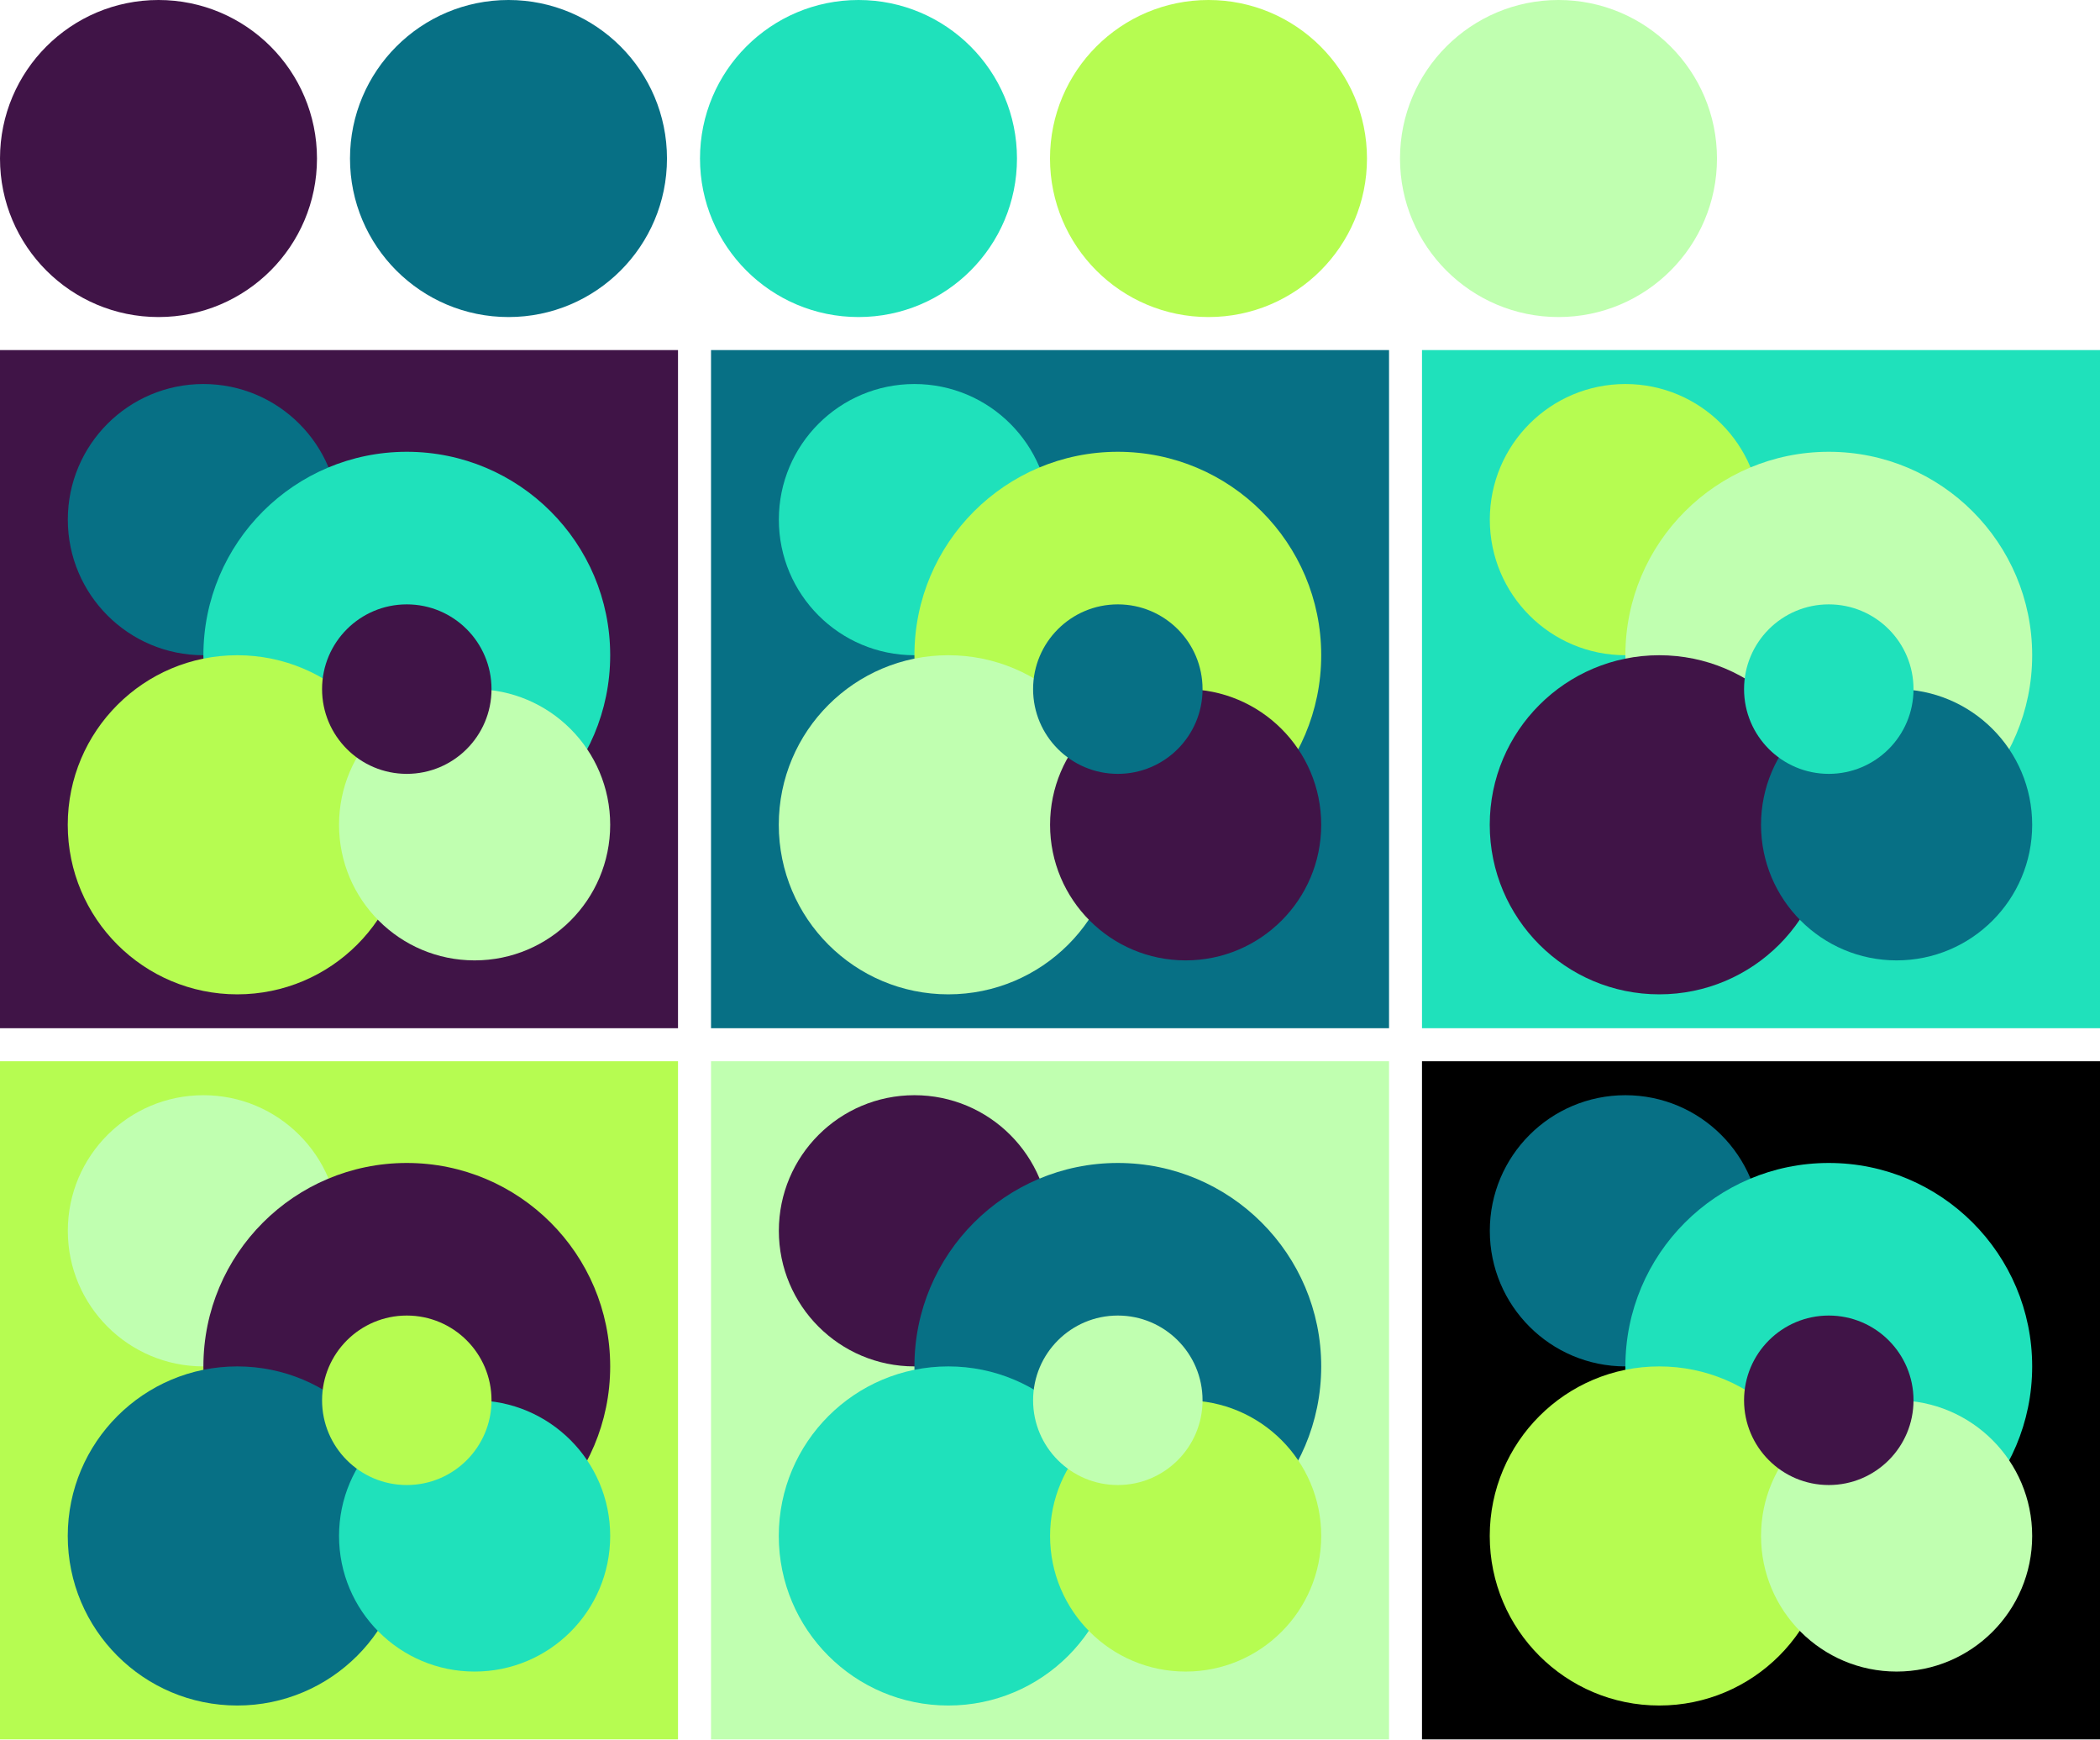
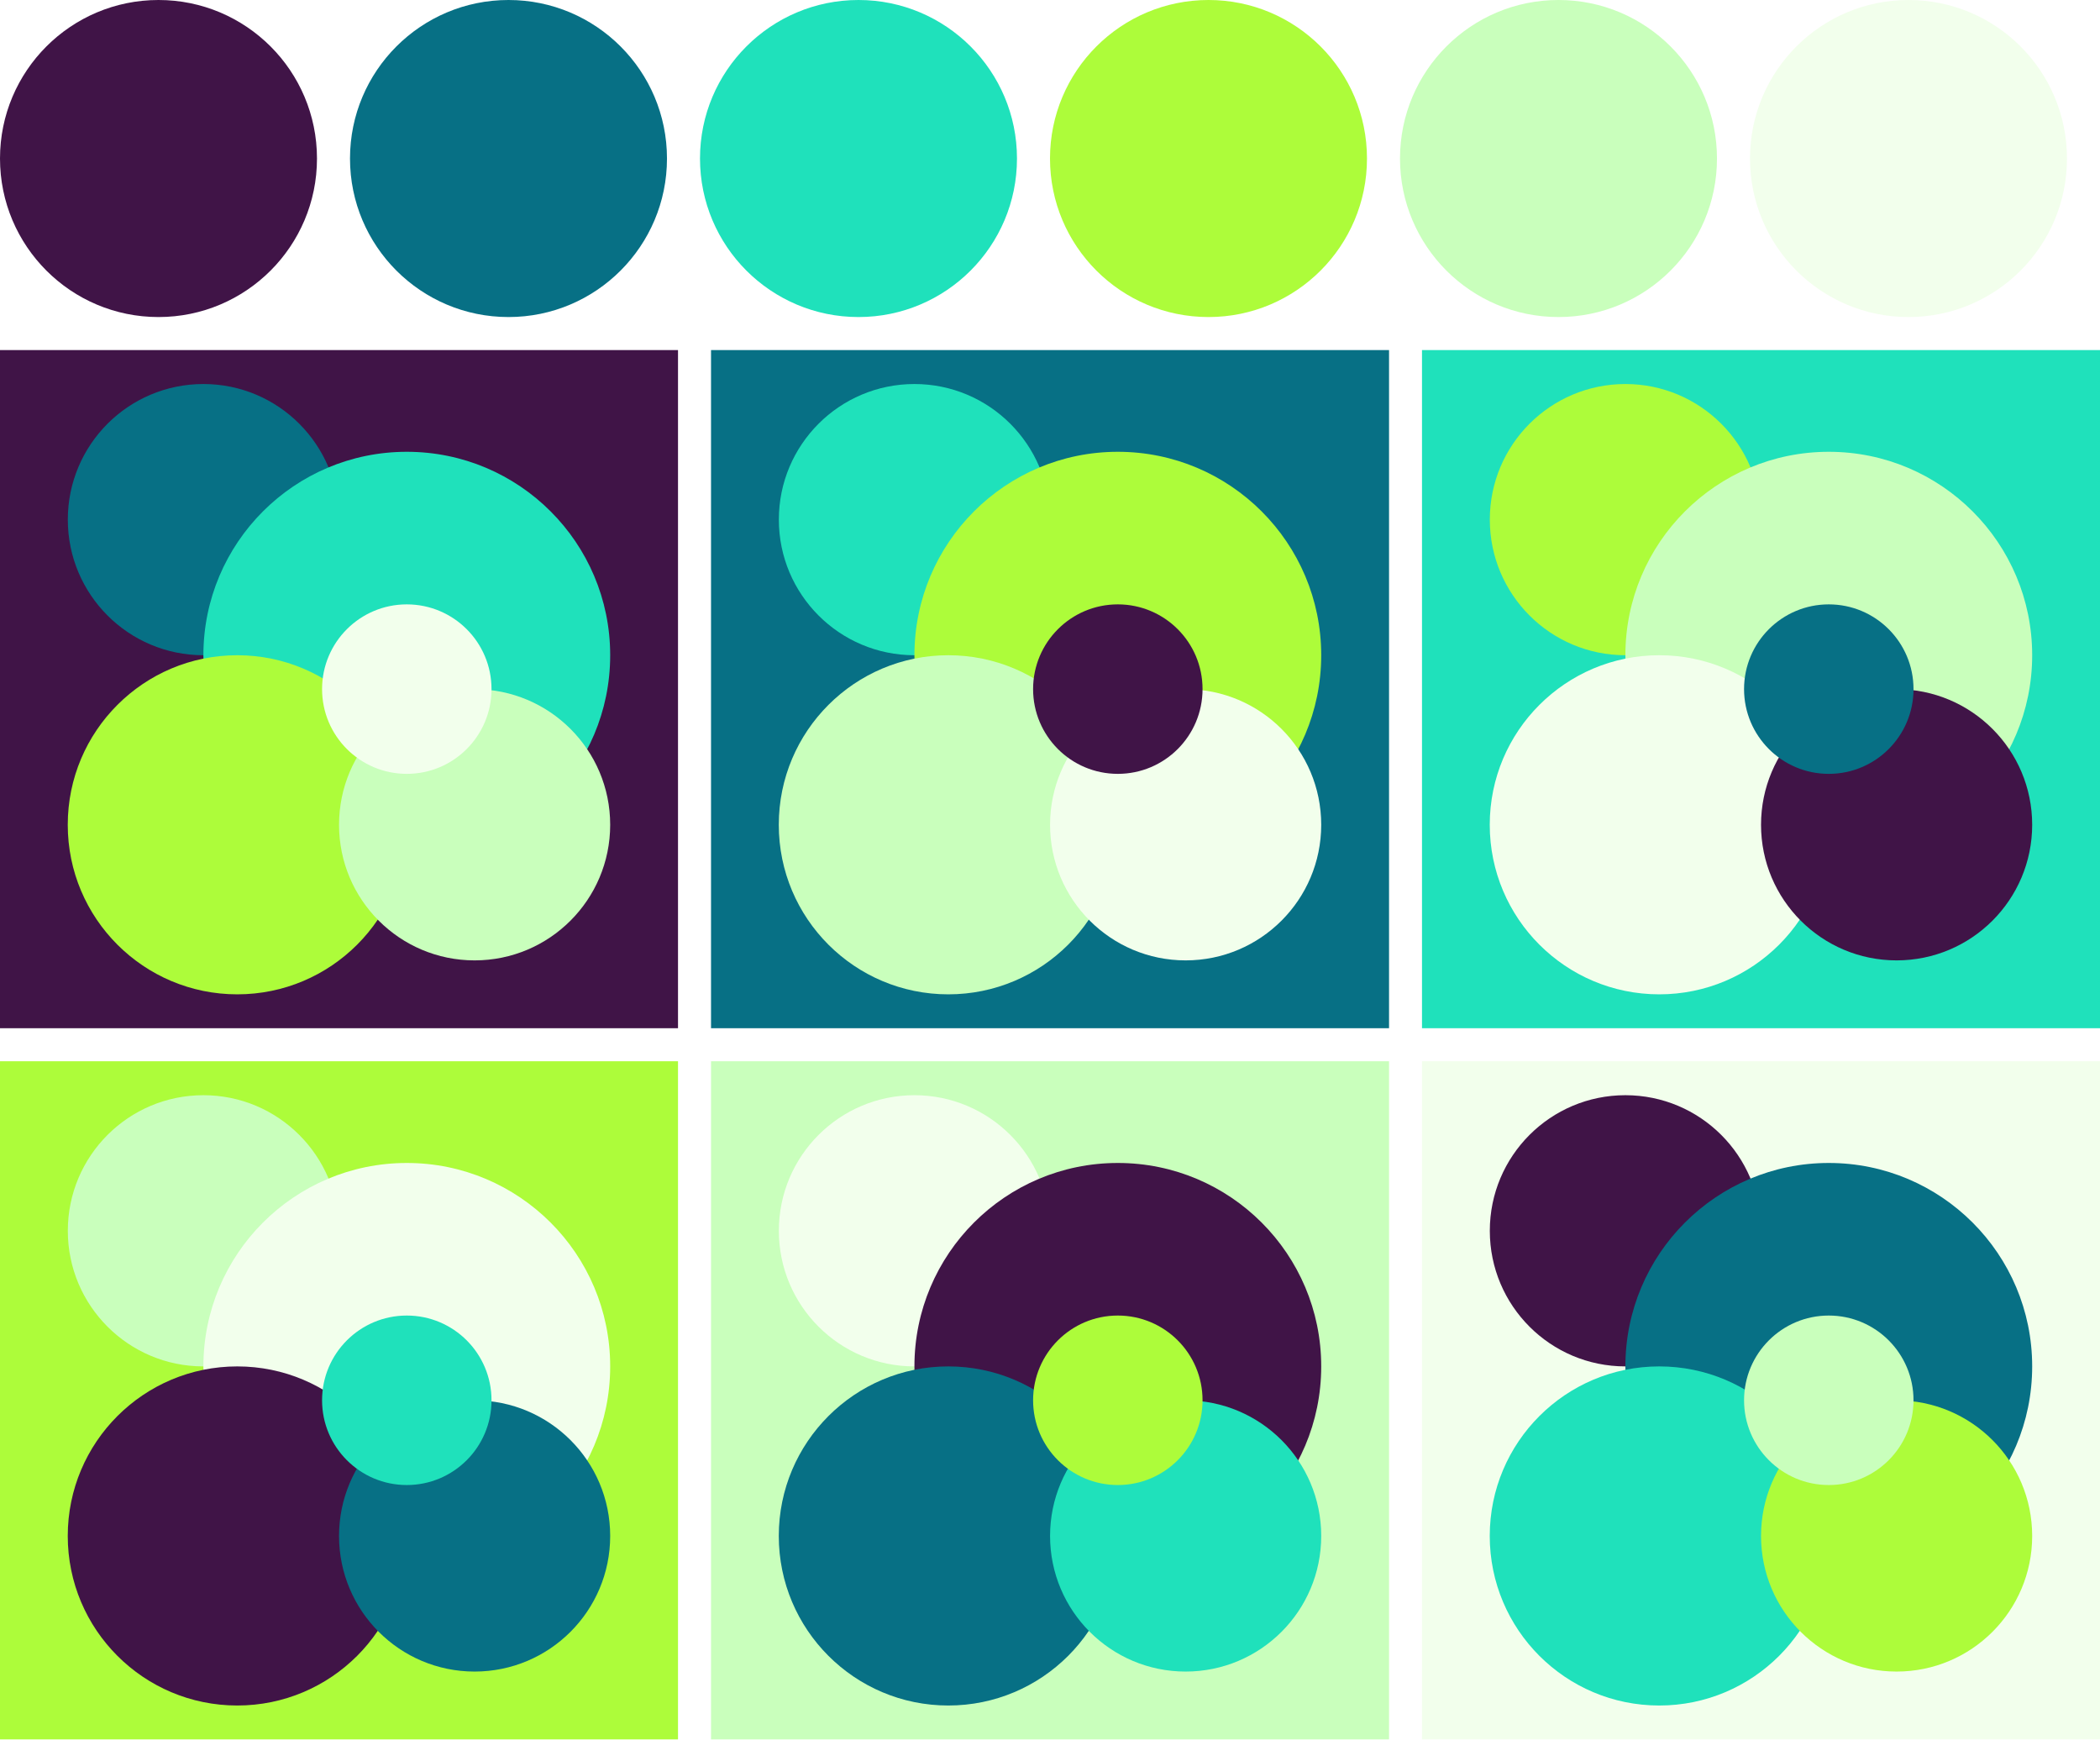
<svg xmlns="http://www.w3.org/2000/svg" version="1.1" width="318" height="263.33">
  <g transform="translate(24 24)">
    <circle fill="#401447" cx="0" cy="0" r="24" />
    <circle fill="#077085" cx="53" cy="0" r="24" />
    <circle fill="#1fe1bb" cx="106" cy="0" r="24" />
-     <circle fill="#b6fc51" cx="159" cy="0" r="24" />
-     <circle fill="#c0ffb0" cx="212" cy="0" r="24" />
+     <circle fill="#adfc3a" cx="159" cy="0" r="24" />
+     <circle fill="#c9ffbc" cx="212" cy="0" r="24" />
+     <circle fill="#f2ffec" cx="265" cy="0" r="24" />
  </g>
  <g transform="translate(0 53)">
    <rect fill="#401447" x="0" y="0" width="102.67" height="102.67" />
    <circle fill="#077085" cx="30.80" cy="25.67" r="20.53" />
    <circle fill="#1fe1bb" cx="61.60" cy="46.20" r="30.80" />
-     <circle fill="#b6fc51" cx="35.93" cy="71.87" r="25.67" />
-     <circle fill="#c0ffb0" cx="71.87" cy="71.87" r="20.53" />
-     <circle fill="#401447" cx="61.60" cy="51.33" r="12.83" />
+     <circle fill="#adfc3a" cx="35.93" cy="71.87" r="25.67" />
+     <circle fill="#c9ffbc" cx="71.87" cy="71.87" r="20.53" />
+     <circle fill="#f2ffec" cx="61.60" cy="51.33" r="12.83" />
  </g>
  <g transform="translate(107.67 53)">
    <rect fill="#077085" x="0" y="0" width="102.67" height="102.67" />
    <circle fill="#1fe1bb" cx="30.80" cy="25.67" r="20.53" />
-     <circle fill="#b6fc51" cx="61.60" cy="46.20" r="30.80" />
-     <circle fill="#c0ffb0" cx="35.93" cy="71.87" r="25.67" />
+     <circle fill="#adfc3a" cx="61.60" cy="46.20" r="30.80" />
+     <circle fill="#c9ffbc" cx="35.93" cy="71.87" r="25.67" />
+     <circle fill="#f2ffec" cx="71.87" cy="71.87" r="20.53" />
+     <circle fill="#401447" cx="61.60" cy="51.33" r="12.83" />
+   </g>
+   <g transform="translate(215.33 53)">
+     <rect fill="#1fe1bb" x="0" y="0" width="102.67" height="102.67" />
+     <circle fill="#adfc3a" cx="30.80" cy="25.67" r="20.53" />
+     <circle fill="#c9ffbc" cx="61.60" cy="46.20" r="30.80" />
+     <circle fill="#f2ffec" cx="35.93" cy="71.87" r="25.67" />
    <circle fill="#401447" cx="71.87" cy="71.87" r="20.53" />
    <circle fill="#077085" cx="61.60" cy="51.33" r="12.83" />
  </g>
-   <g transform="translate(215.33 53)">
-     <rect fill="#1fe1bb" x="0" y="0" width="102.67" height="102.67" />
-     <circle fill="#b6fc51" cx="30.80" cy="25.67" r="20.53" />
-     <circle fill="#c0ffb0" cx="61.60" cy="46.20" r="30.80" />
+   <g transform="translate(0 160.67)">
+     <rect fill="#adfc3a" x="0" y="0" width="102.67" height="102.67" />
+     <circle fill="#c9ffbc" cx="30.80" cy="25.67" r="20.53" />
+     <circle fill="#f2ffec" cx="61.60" cy="46.20" r="30.80" />
    <circle fill="#401447" cx="35.93" cy="71.87" r="25.67" />
    <circle fill="#077085" cx="71.87" cy="71.87" r="20.53" />
    <circle fill="#1fe1bb" cx="61.60" cy="51.33" r="12.83" />
  </g>
-   <g transform="translate(0 160.67)">
-     <rect fill="#b6fc51" x="0" y="0" width="102.67" height="102.67" />
-     <circle fill="#c0ffb0" cx="30.80" cy="25.67" r="20.53" />
+   <g transform="translate(107.67 160.67)">
+     <rect fill="#c9ffbc" x="0" y="0" width="102.67" height="102.67" />
+     <circle fill="#f2ffec" cx="30.80" cy="25.67" r="20.53" />
    <circle fill="#401447" cx="61.60" cy="46.20" r="30.80" />
    <circle fill="#077085" cx="35.93" cy="71.87" r="25.67" />
    <circle fill="#1fe1bb" cx="71.87" cy="71.87" r="20.53" />
-     <circle fill="#b6fc51" cx="61.60" cy="51.33" r="12.83" />
+     <circle fill="#adfc3a" cx="61.60" cy="51.33" r="12.83" />
  </g>
-   <g transform="translate(107.67 160.67)">
-     <rect fill="#c0ffb0" x="0" y="0" width="102.67" height="102.67" />
+   <g transform="translate(215.33 160.67)">
+     <rect fill="#f2ffec" x="0" y="0" width="102.67" height="102.67" />
    <circle fill="#401447" cx="30.80" cy="25.67" r="20.53" />
    <circle fill="#077085" cx="61.60" cy="46.20" r="30.80" />
    <circle fill="#1fe1bb" cx="35.93" cy="71.87" r="25.67" />
-     <circle fill="#b6fc51" cx="71.87" cy="71.87" r="20.53" />
-     <circle fill="#c0ffb0" cx="61.60" cy="51.33" r="12.83" />
-   </g>
-   <g transform="translate(215.33 160.67)">
-     <rect x="0" y="0" width="102.67" height="102.67" />
-     <circle fill="#077085" cx="30.80" cy="25.67" r="20.53" />
-     <circle fill="#1fe1bb" cx="61.60" cy="46.20" r="30.80" />
-     <circle fill="#b6fc51" cx="35.93" cy="71.87" r="25.67" />
-     <circle fill="#c0ffb0" cx="71.87" cy="71.87" r="20.53" />
-     <circle fill="#401447" cx="61.60" cy="51.33" r="12.83" />
+     <circle fill="#adfc3a" cx="71.87" cy="71.87" r="20.53" />
+     <circle fill="#c9ffbc" cx="61.60" cy="51.33" r="12.83" />
  </g>
</svg>
